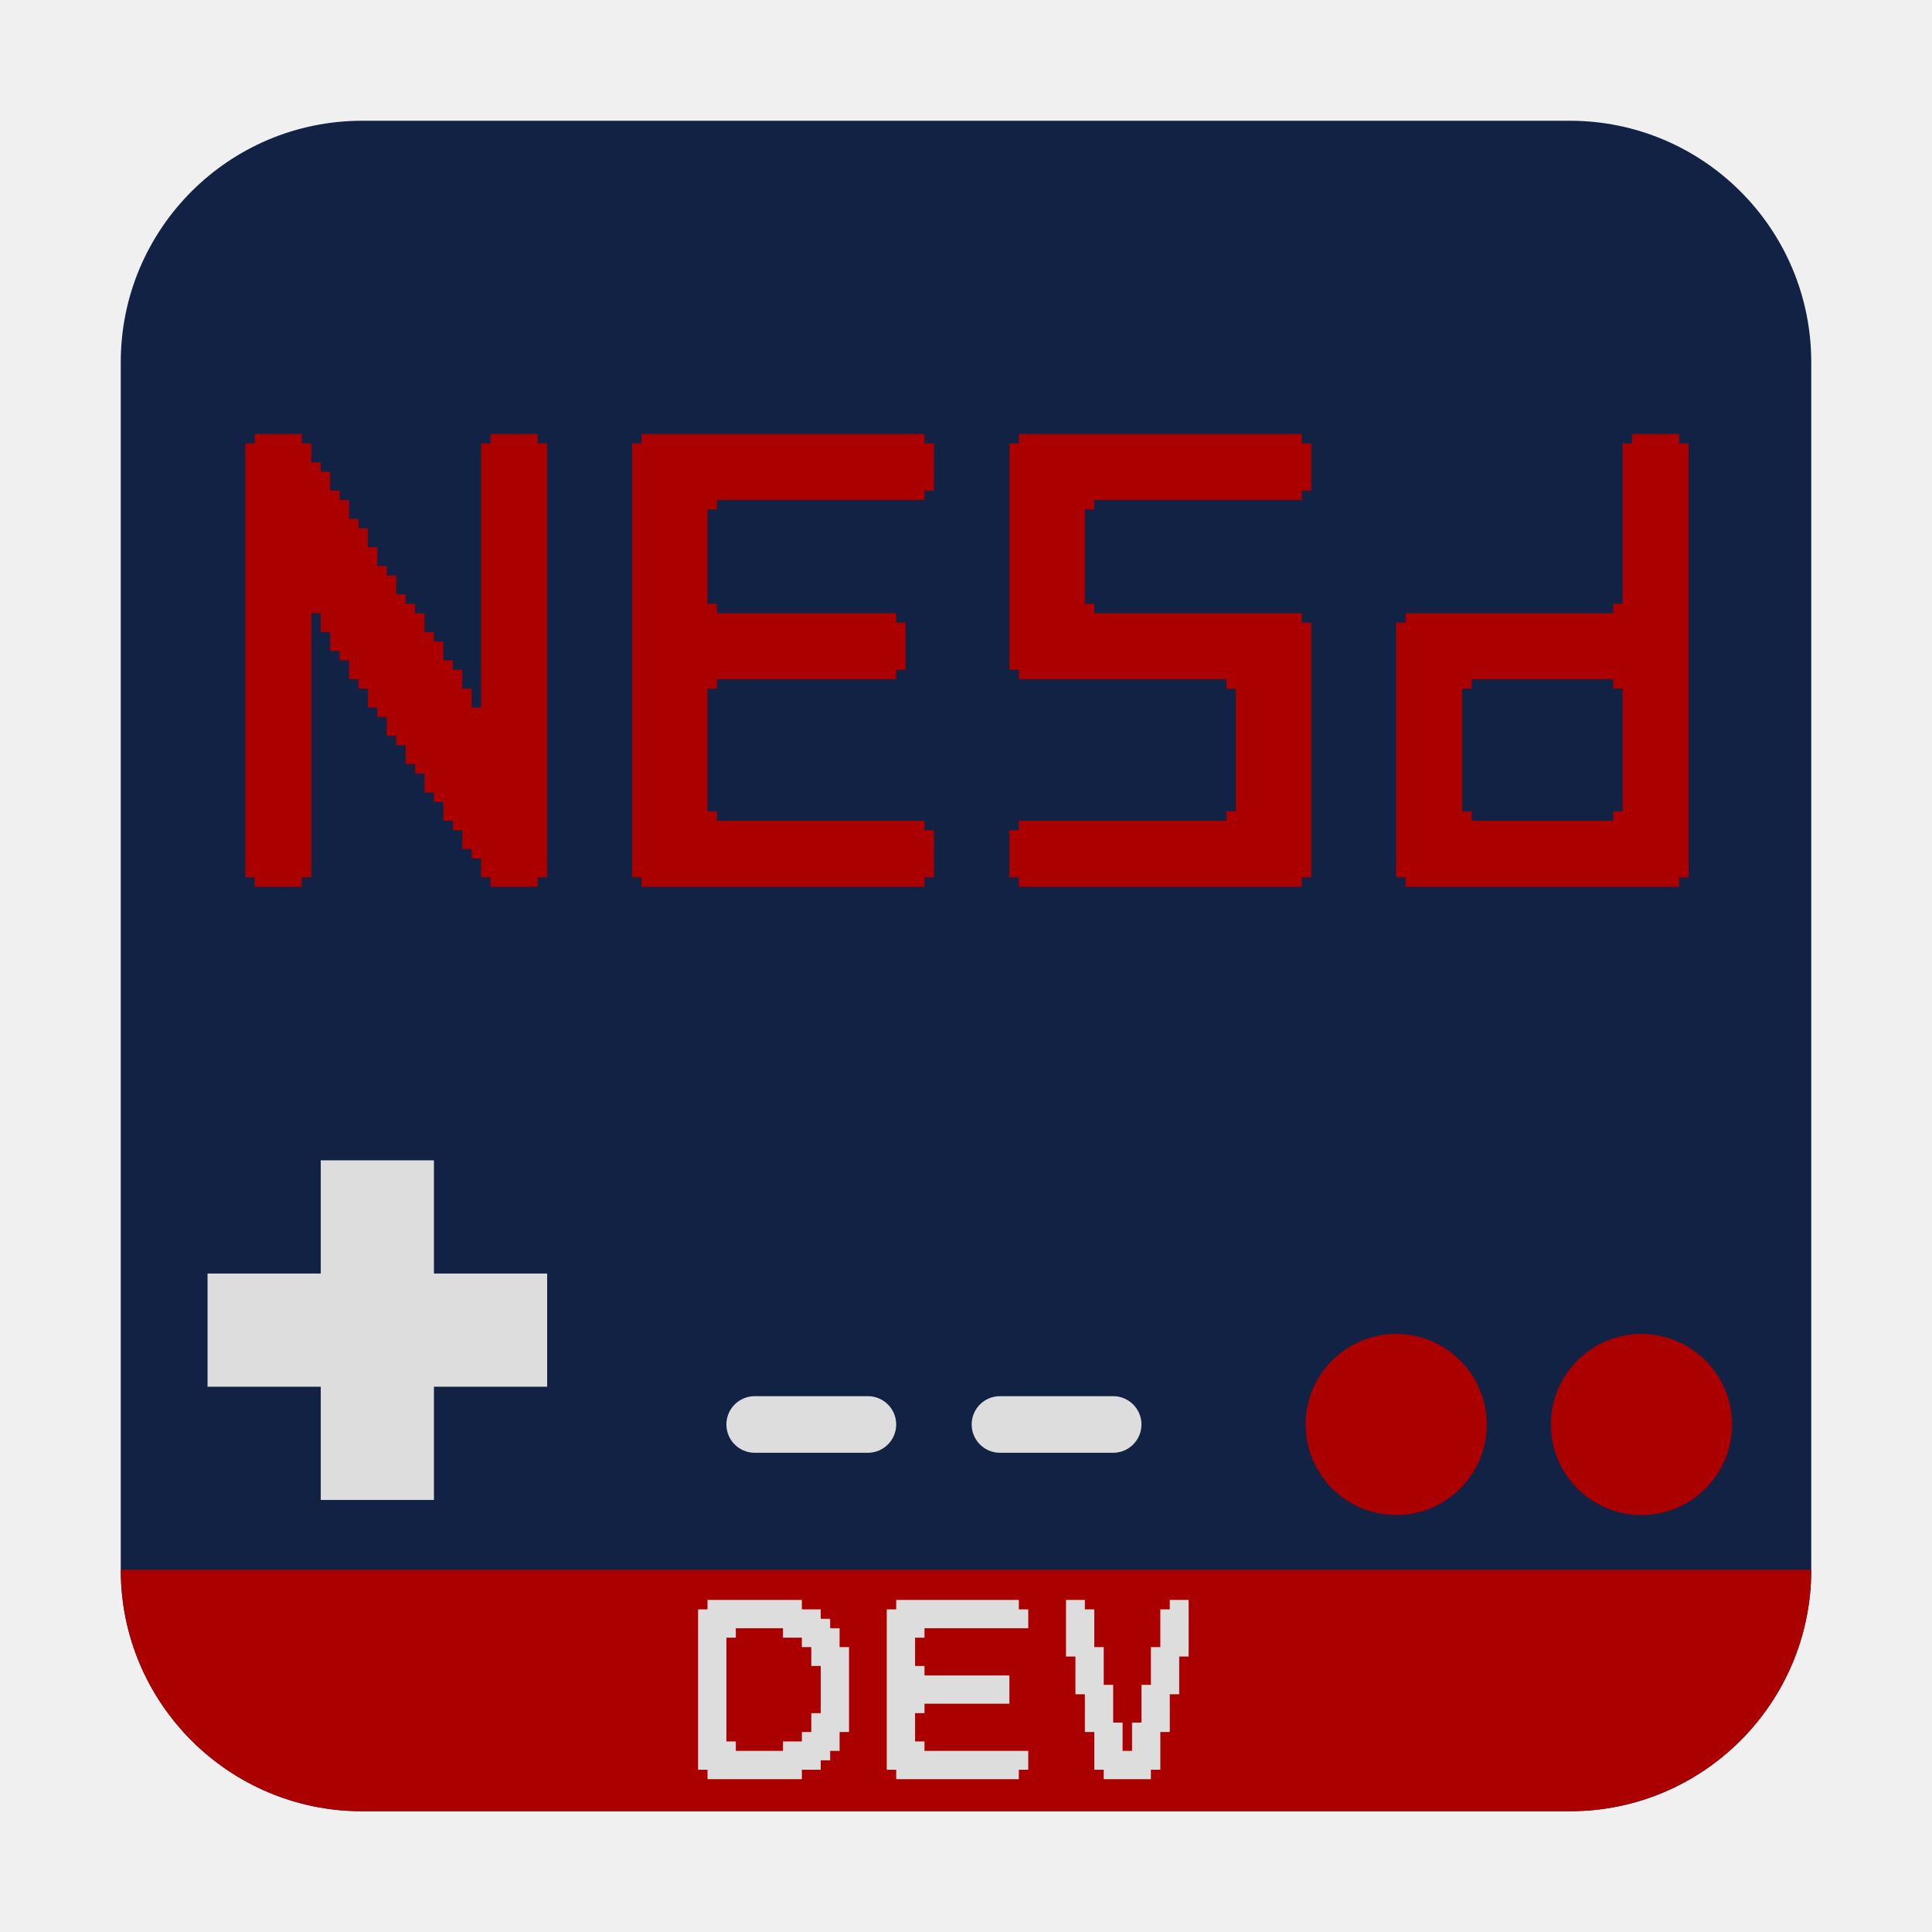
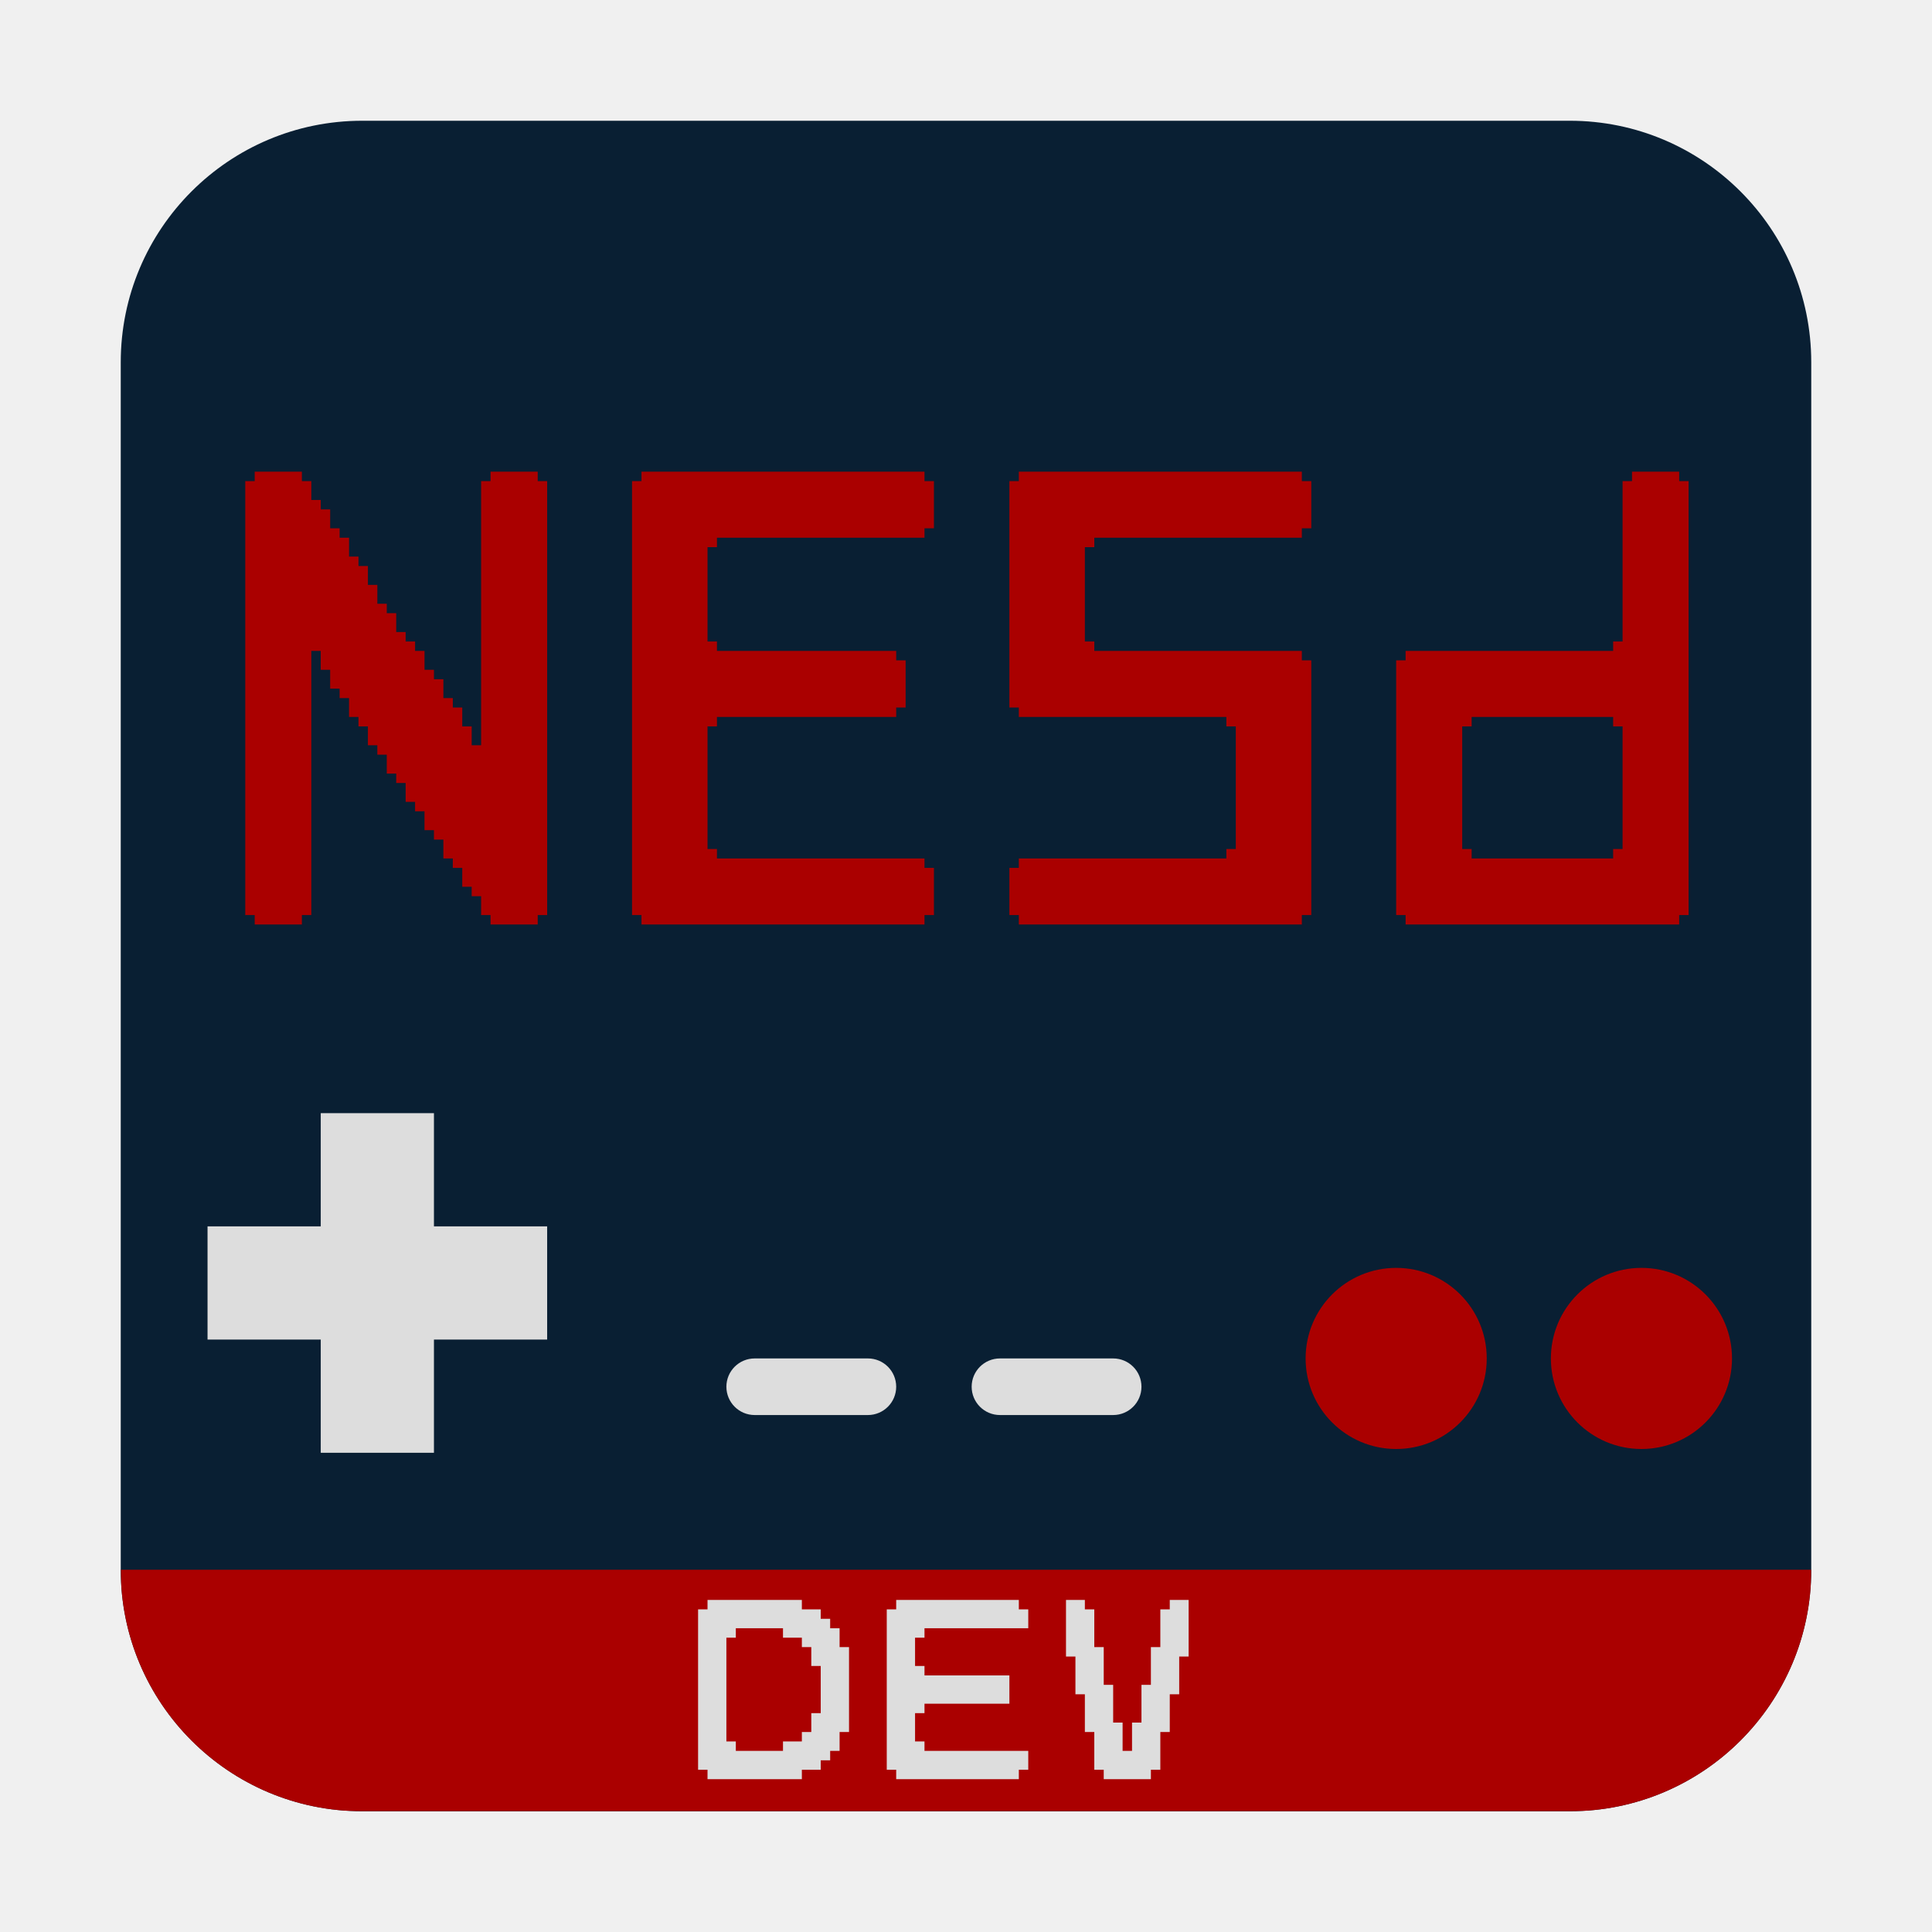
<svg xmlns="http://www.w3.org/2000/svg" version="1.1" id="Layer_1" x="0px" y="0px" width="100%" viewBox="0 0 1024 1024" enable-background="new 0 0 1024 1024" xml:space="preserve">
-   <rect x="64" y="64" fill="#112244" width="896" height="896" rx="128" ry="128" />
-   <path fill="#AA0000" d="             M 135 230             l 25 0             l 0 5             l 5 0             l 0 10             l 5 0             l 0 5             l 5 0             l 0 10             l 5 0             l 0 5             l 5 0             l 0 10             l 5 0             l 0 5             l 5 0             l 0 10             l 5 0             l 0 10             l 5 0             l 0 5             l 5 0             l 0 10             l 5 0             l 0 5             l 5 0             l 0 5             l 5 0             l 0 10             l 5 0             l 0 5             l 5 0             l 0 10             l 5 0             l 0 5             l 5 0             l 0 10             l 5 0             l 0 10             l 5 0             l 0 -140             l 5 0             l 0 -5             l 25 0             l 0 5             l 5 0             l 0 230             l -5 0             l 0 5             l -25 0             l 0 -5             l -5 0             l 0 -10             l -5 0             l 0 -5             l -5 0             l 0 -10             l -5 0             l 0 -5             l -5 0             l 0 -10             l -5 0             l 0 -5             l -5 0             l 0 -10             l -5 0             l 0 -5             l -5 0             l 0 -10             l -5 0             l 0 -5             l -5 0             l 0 -10             l -5 0             l 0 -5             l -5 0             l 0 -10             l -5 0             l 0 -5             l -5 0             l 0 -10             l -5 0             l 0 -5             l -5 0             l 0 -10             l -5 0             l 0 -10             l -5 0             l 0 140             l -5 0             l 0 5             l -25 0             l 0 -5             l -5 0             l 0 -230             l 5 0             z" />
-   <path fill="#AA0000" d="             M 340 230             l 150 0             l 0 5             l 5 0             l 0 25             l -5 0             l 0 5             l -110 0             l 0 5             l -5 0             l 0 50             l 5 0             l 0 5             l 95 0             l 0 5             l 5 0             l 0 25             l -5 0             l 0 5             l -95 0             l 0 5             l -5 0             l 0 65             l 5 0             l 0 5             l 110 0             l 0 5             l 5 0             l 0 25             l -5 0             l 0 5             l -150 0             l 0 -5             l -5 0             l 0 -230             l 5 0             z" />
-   <path fill="#AA0000" d="             M 540 230             l 150 0             l 0 5             l 5 0             l 0 25             l -5 0             l 0 5             l -110 0             l 0 5             l -5 0             l 0 50             l 5 0             l 0 5             l 110 0             l 0 5             l 5 0             l 0 135             l -5 0             l 0 5             l -150 0             l 0 -5             l -5 0             l 0 -25             l 5 0             l 0 -5             l 110 0             l 0 -5             l 5 0             l 0 -65             l -5 0             l 0 -5             l -110 0             l 0 -5             l -5 0             l 0 -120             l 5 0             z" />
-   <path fill="#AA0000" d="             M 865 230             l 25 0             l 0 5             l 5 0             l 0 230             l -5 0             l 0 5             l -145 0             l 0 -5             l -5 0             l 0 -135             l 5 0             l 0 -5             l 110 0             l 0 -5             l 5 0             l 0 -85             l 5 0             z" mask="url(#d-mask)" />
-   <path fill="#112244" d="         M 780 360         l 75 0         l 0 5         l 5 0         l 0 65         l -5 0         l 0 5         l -75 0         l 0 -5         l -5 0         l 0 -65         l 5 0         z" />
-   <path fill="#DDDDDD" d="         M 170 615         l 60 0         l 0 60         l 60 0         l 0 60         l -60 0         l 0 60         l -60 0         l 0 -60         l -60 0         l 0 -60         l 60 0         z" />
-   <rect fill="#DDDDDD" x="385" y="740" width="90" height="30" rx="15" ry="30" />
-   <rect fill="#DDDDDD" x="515" y="740" width="90" height="30" rx="15" ry="30" />
-   <circle cx="740" cy="755" r="48" fill="#AA0000" />
-   <circle cx="870" cy="755" r="48" fill="#AA0000" />
+   <rect x="64" y="64" fill="#091f33" width="896" height="896" rx="128" ry="128" />
+   <path fill="#AA0000" d="             M 135 250             l 25 0             l 0 5             l 5 0             l 0 10             l 5 0             l 0 5             l 5 0             l 0 10             l 5 0             l 0 5             l 5 0             l 0 10             l 5 0             l 0 5             l 5 0             l 0 10             l 5 0             l 0 10             l 5 0             l 0 5             l 5 0             l 0 10             l 5 0             l 0 5             l 5 0             l 0 5             l 5 0             l 0 10             l 5 0             l 0 5             l 5 0             l 0 10             l 5 0             l 0 5             l 5 0             l 0 10             l 5 0             l 0 10             l 5 0             l 0 -140             l 5 0             l 0 -5             l 25 0             l 0 5             l 5 0             l 0 230             l -5 0             l 0 5             l -25 0             l 0 -5             l -5 0             l 0 -10             l -5 0             l 0 -5             l -5 0             l 0 -10             l -5 0             l 0 -5             l -5 0             l 0 -10             l -5 0             l 0 -5             l -5 0             l 0 -10             l -5 0             l 0 -5             l -5 0             l 0 -10             l -5 0             l 0 -5             l -5 0             l 0 -10             l -5 0             l 0 -5             l -5 0             l 0 -10             l -5 0             l 0 -5             l -5 0             l 0 -10             l -5 0             l 0 -5             l -5 0             l 0 -10             l -5 0             l 0 -10             l -5 0             l 0 140             l -5 0             l 0 5             l -25 0             l 0 -5             l -5 0             l 0 -230             l 5 0             z" />
+   <path fill="#AA0000" d="             M 340 250             l 150 0             l 0 5             l 5 0             l 0 25             l -5 0             l 0 5             l -110 0             l 0 5             l -5 0             l 0 50             l 5 0             l 0 5             l 95 0             l 0 5             l 5 0             l 0 25             l -5 0             l 0 5             l -95 0             l 0 5             l -5 0             l 0 65             l 5 0             l 0 5             l 110 0             l 0 5             l 5 0             l 0 25             l -5 0             l 0 5             l -150 0             l 0 -5             l -5 0             l 0 -230             l 5 0             z" />
+   <path fill="#AA0000" d="             M 540 250             l 150 0             l 0 5             l 5 0             l 0 25             l -5 0             l 0 5             l -110 0             l 0 5             l -5 0             l 0 50             l 5 0             l 0 5             l 110 0             l 0 5             l 5 0             l 0 135             l -5 0             l 0 5             l -150 0             l 0 -5             l -5 0             l 0 -25             l 5 0             l 0 -5             l 110 0             l 0 -5             l 5 0             l 0 -65             l -5 0             l 0 -5             l -110 0             l 0 -5             l -5 0             l 0 -120             l 5 0             z" />
+   <path fill="#AA0000" d="             M 865 250             l 25 0             l 0 5             l 5 0             l 0 230             l -5 0             l 0 5             l -145 0             l 0 -5             l -5 0             l 0 -135             l 5 0             l 0 -5             l 110 0             l 0 -5             l 5 0             l 0 -85             l 5 0             z" mask="url(#d-mask)" />
+   <path fill="#091f33" d="         M 780 380         l 75 0         l 0 5         l 5 0         l 0 65         l -5 0         l 0 5         l -75 0         l 0 -5         l -5 0         l 0 -65         l 5 0         z" />
+   <path fill="#DDDDDD" d="         M 170 590         l 60 0         l 0 60         l 60 0         l 0 60         l -60 0         l 0 60         l -60 0         l 0 -60         l -60 0         l 0 -60         l 60 0         z" />
+   <rect fill="#DDDDDD" x="385" y="720" width="90" height="30" rx="15" ry="30" />
+   <rect fill="#DDDDDD" x="515" y="720" width="90" height="30" rx="15" ry="30" />
+   <circle cx="740" cy="720" r="48" fill="#AA0000" />
+   <circle cx="870" cy="720" r="48" fill="#AA0000" />
  <rect x="64" y="832" width="896" height="128" fill="#AA0000" mask="url(#badge-mask)" />
  <defs>
    <mask id="badge-mask" maskContentUnits="userSpaceOnUse">
      <rect x="64" y="704" width="896" height="256" fill="#FFFFFF" rx="128" ry="128" />
    </mask>
  </defs>
  <path fill="#DDDDDD" d="         M 375 848         l 50 0         l 0 5         l 10 0         l 0 5         l 5 0         l 0 5         l 5 0         l 0 10         l 5 0         l 0 45         l -5 0         l 0 10         l -5 0         l 0 5         l -5 0         l 0 5         l -10 0         l 0 5         l -50 0         l 0 -5         l -5 0         l 0 -85         l 5 0         z" />
  <path fill="#AA0000" d="         M 390 863         l 25 0         l 0 5         l 10 0         l 0 5         l 5 0         l 0 10         l 5 0         l 0 25         l -5 0         l 0 10         l -5 0         l 0 5         l -10 0         l 0 5         l -25 0         l 0 -5         l -5 0         l 0 -55         l 5 0         z" />
  <path fill="#DDDDDD" d="         M 475 848         l 65 0         l 0 5         l 5 0         l 0 10         l -55 0         l 0 5         l -5 0         l 0 15         l 5 0         l 0 5         l 45 0         l 0 15         l -45 0         l 0 5         l -5 0         l 0 15         l 5 0         l 0 5         l 55 0         l 0 10         l -5 0         l 0 5         l -65 0         l 0 -5         l -5 0         l 0 -85         l 5 0         z" />
  <path fill="#DDDDDD" d="         M 570 848         l 5 0         l 0 5         l 5 0         l 0 20         l 5 0         l 0 20         l 5 0         l 0 20         l 5 0         l 0 15         l 5 0         l 0 -15         l 5 0         l 0 -20         l 5 0         l 0 -20         l 5 0         l 0 -20         l 5 0         l 0 -5         l 15 0          l -5 0         l 0 30         l -5 0         l 0 20         l -5 0         l 0 20         l -5 0         l 0 20         l -5 0         l 0 5         l -25 0         l 0 -5         l -5 0         l 0 -20         l -5 0         l 0 -20         l -5 0         l 0 -20         l -5 0         l 0 -30         z" />
</svg>
